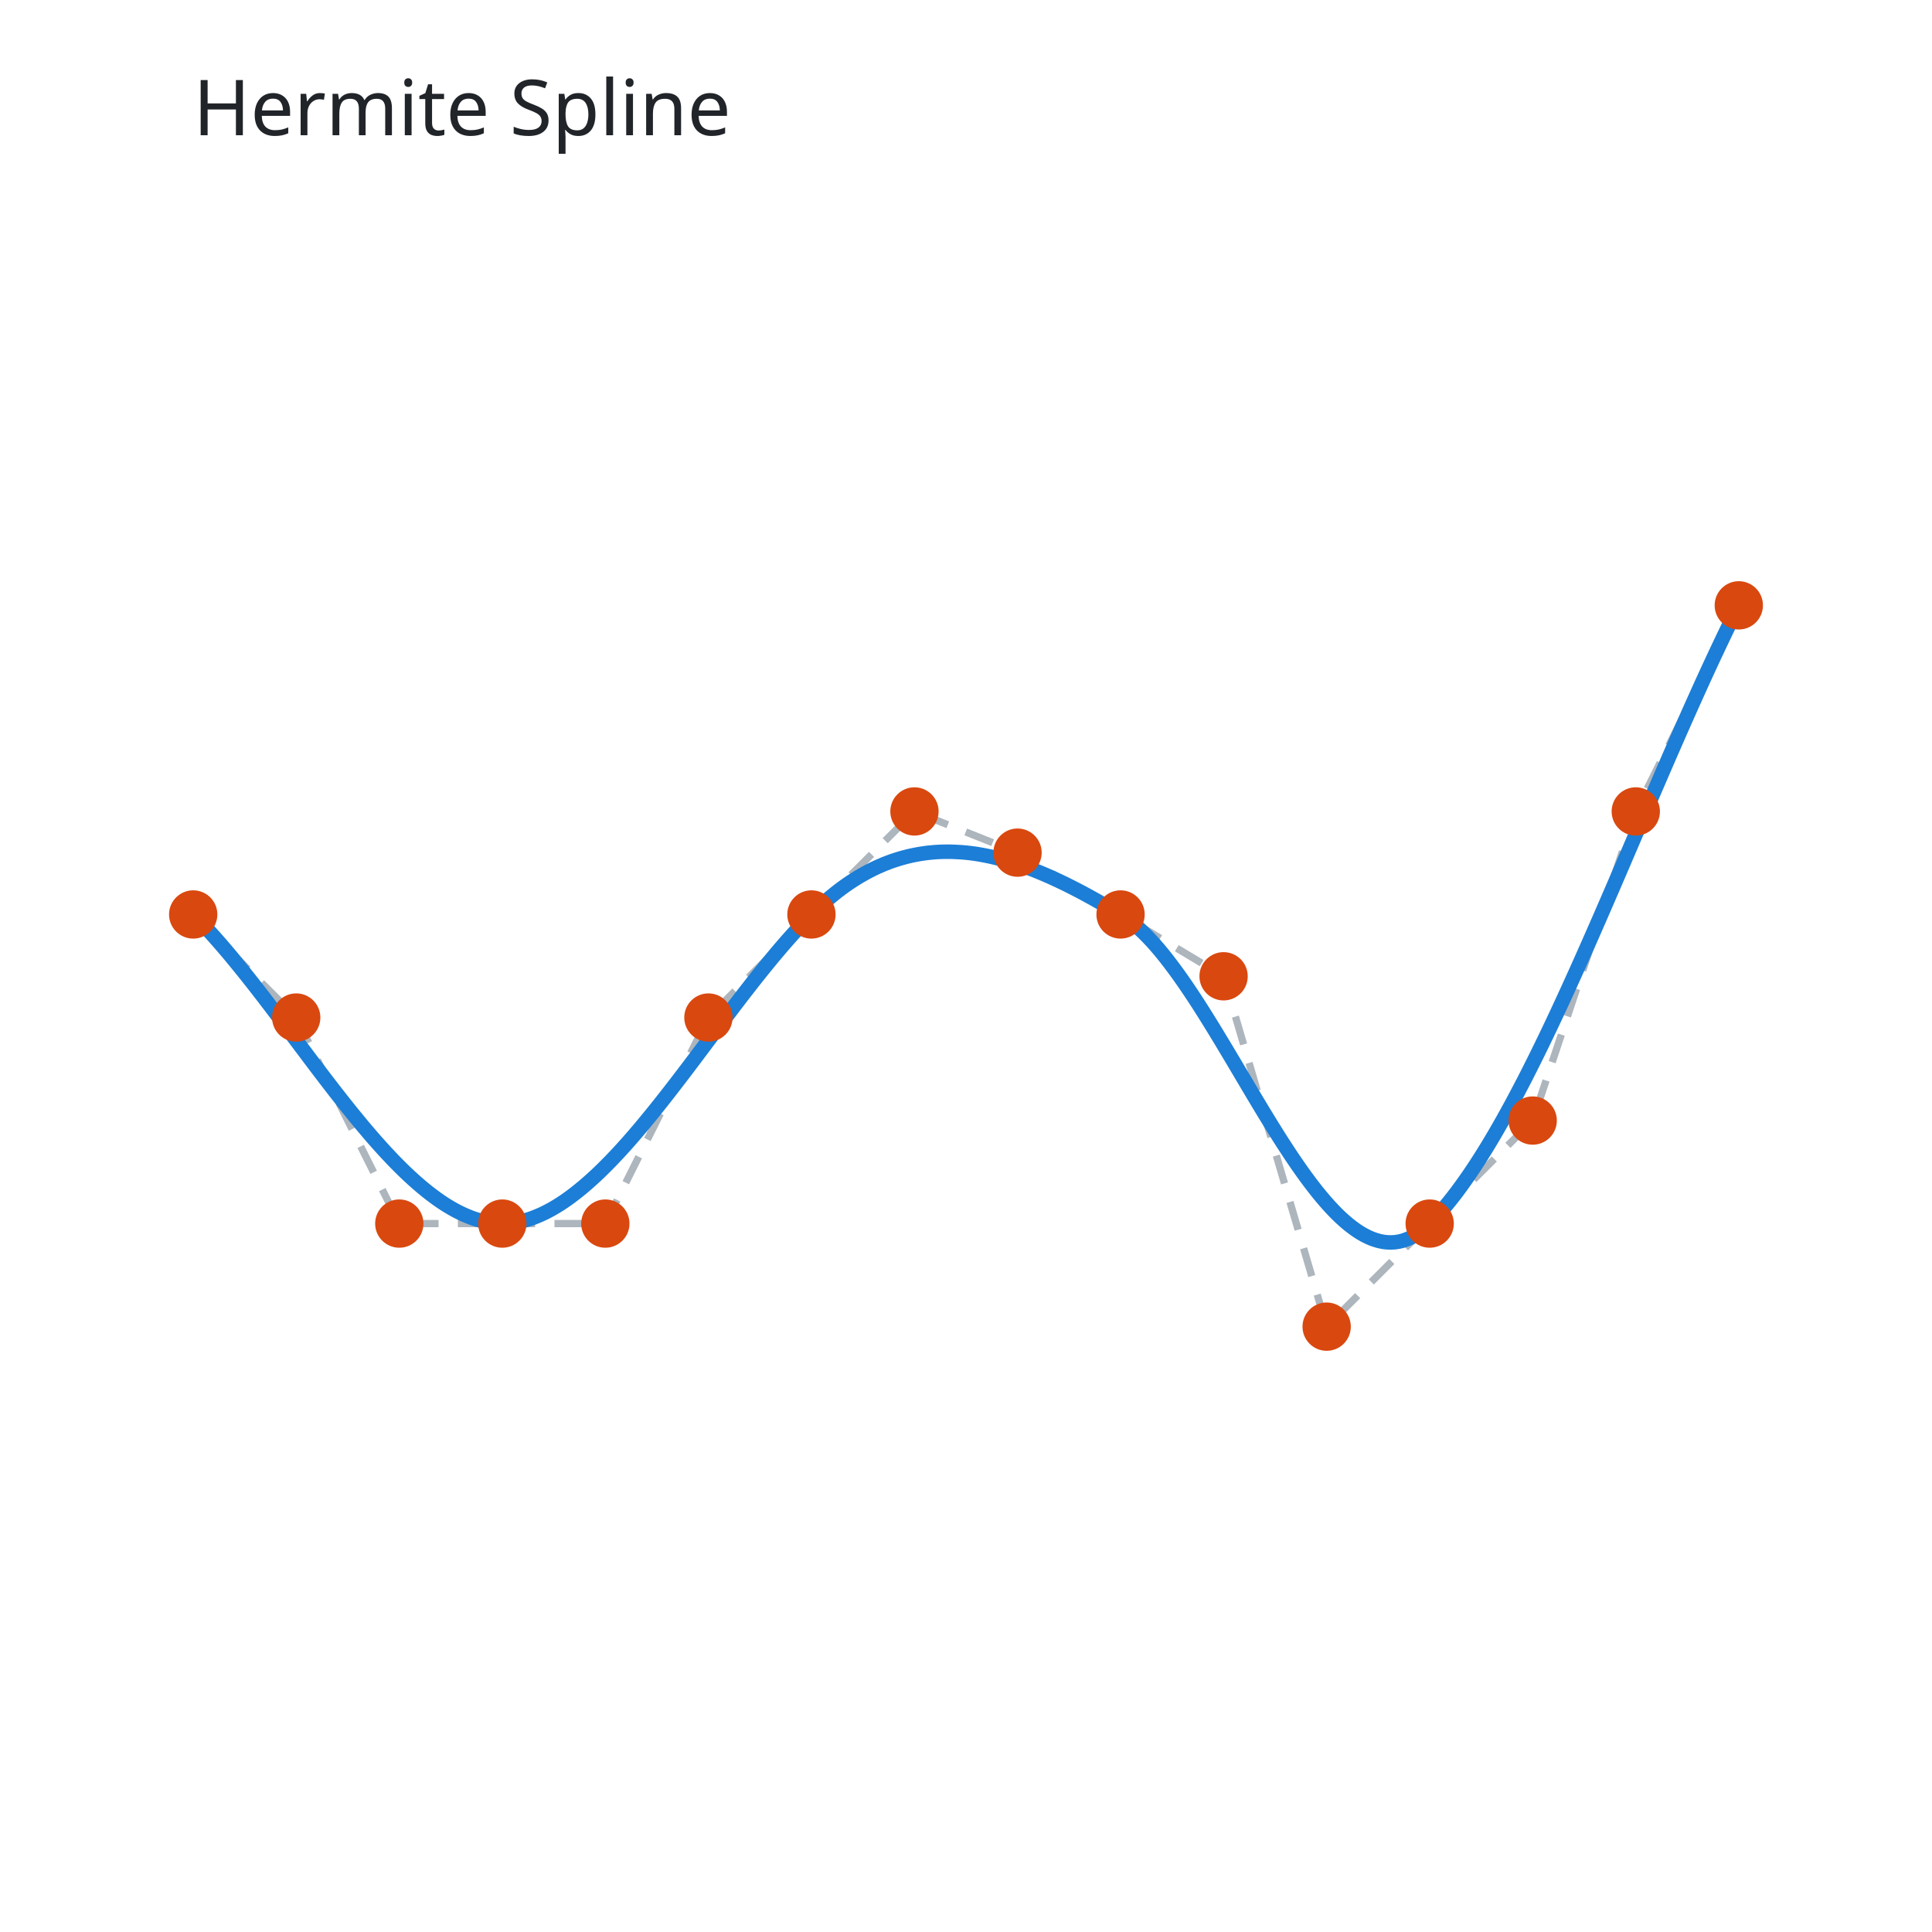
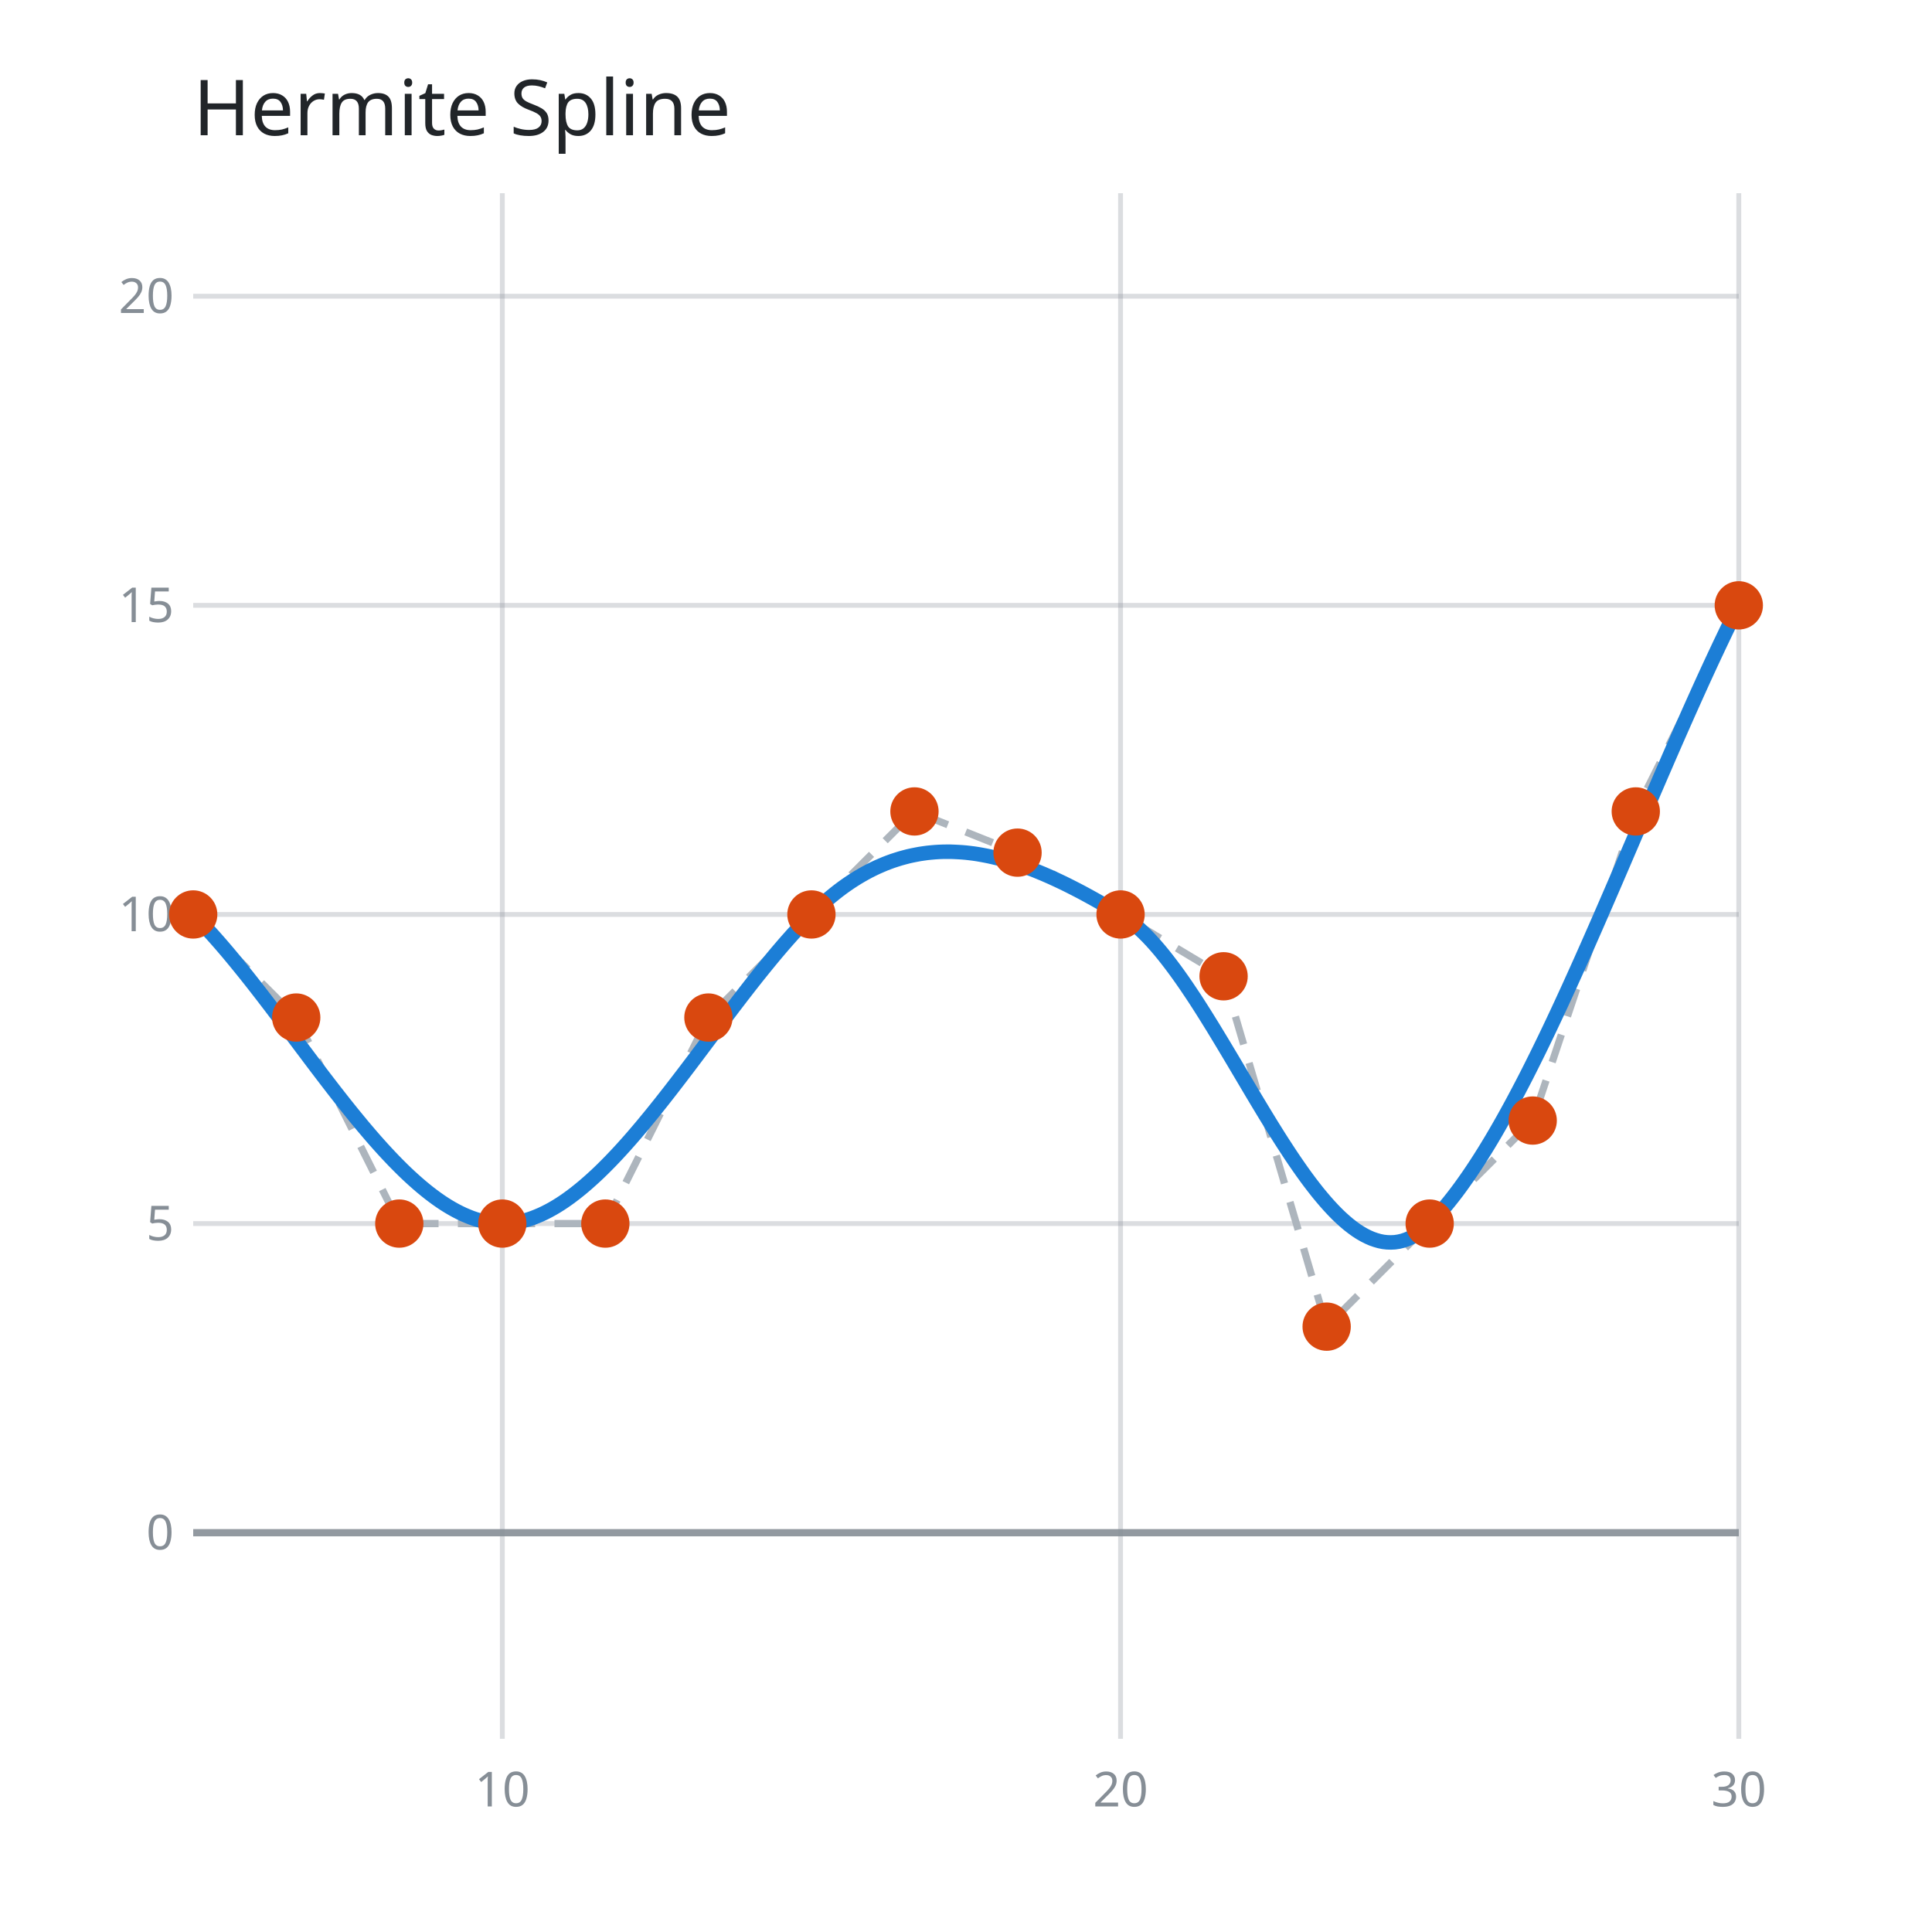
<svg xmlns="http://www.w3.org/2000/svg" width="400" height="400" viewBox="0 0 400 400">
  <rect width="100%" height="100%" fill="#ffffff" />
+   <line x1="104.00" y1="40.00" x2="104.00" y2="360.00" stroke="#868e96" stroke-width="1" stroke-opacity="0.3" />
+   <text x="104.00" y="374" text-anchor="middle" font-family="sans-serif" font-size="10" fill="#868e96">10</text>
+   <line x1="232.00" y1="40.00" x2="232.00" y2="360.00" stroke="#868e96" stroke-width="1" stroke-opacity="0.3" />
+   <text x="232.00" y="374" text-anchor="middle" font-family="sans-serif" font-size="10" fill="#868e96">20</text>
+   <line x1="360.00" y1="40.00" x2="360.00" y2="360.00" stroke="#868e96" stroke-width="1" stroke-opacity="0.3" />
+   <text x="360.00" y="374" text-anchor="middle" font-family="sans-serif" font-size="10" fill="#868e96">30</text>
+   <line x1="40.00" y1="317.33" x2="360.00" y2="317.33" stroke="#868e96" stroke-width="1.5" stroke-opacity="0.9" />
+   <text x="36" y="317.33" text-anchor="end" dominant-baseline="middle" font-family="sans-serif" font-size="10" fill="#868e96">0</text>
+   <line x1="40.00" y1="253.33" x2="360.00" y2="253.33" stroke="#868e96" stroke-width="1" stroke-opacity="0.3" />
+   <text x="36" y="253.33" text-anchor="end" dominant-baseline="middle" font-family="sans-serif" font-size="10" fill="#868e96">5</text>
+   <line x1="40.00" y1="189.33" x2="360.00" y2="189.33" stroke="#868e96" stroke-width="1" stroke-opacity="0.3" />
+   <text x="36" y="189.33" text-anchor="end" dominant-baseline="middle" font-family="sans-serif" font-size="10" fill="#868e96">10</text>
+   <line x1="40.00" y1="125.33" x2="360.00" y2="125.33" stroke="#868e96" stroke-width="1" stroke-opacity="0.3" />
+   <text x="36" y="125.33" text-anchor="end" dominant-baseline="middle" font-family="sans-serif" font-size="10" fill="#868e96">15</text>
+   <line x1="40.00" y1="61.33" x2="360.00" y2="61.33" stroke="#868e96" stroke-width="1" stroke-opacity="0.3" />
+   <text x="36" y="61.33" text-anchor="end" dominant-baseline="middle" font-family="sans-serif" font-size="10" fill="#868e96">20</text>
  <polyline points="40.00,189.33 61.33,210.67 82.67,253.33 104.00,253.33 125.33,253.33 146.67,210.67 168.00,189.33 189.33,168.00 210.67,176.53 232.00,189.33 253.33,202.13 274.67,274.67 296.00,253.33 317.33,232.00 338.67,168.00 360.00,125.33" fill="none" stroke="#adb5bd" stroke-width="1.5" stroke-dasharray="6 4" />
  <polyline points="40.00,189.33 40.80,190.14 41.60,190.97 42.40,191.82 43.20,192.69 44.00,193.57 44.80,194.47 45.60,195.38 46.40,196.31 47.20,197.25 48.00,198.21 48.80,199.18 49.60,200.16 50.40,201.15 51.20,202.15 52.00,203.16 52.80,204.18 53.60,205.21 54.40,206.24 55.20,207.29 56.00,208.33 56.80,209.39 57.60,210.44 58.40,211.50 59.20,212.57 60.00,213.63 60.80,214.70 61.60,215.76 62.40,216.83 63.20,217.89 64.00,218.96 64.80,220.02 65.60,221.08 66.40,222.13 67.20,223.18 68.00,224.22 68.80,225.26 69.60,226.29 70.40,227.31 71.20,228.33 72.00,229.33 72.80,230.33 73.60,231.31 74.40,232.28 75.20,233.25 76.00,234.19 76.80,235.13 77.60,236.05 78.40,236.95 79.20,237.84 80.00,238.71 80.80,239.56 81.60,240.40 82.40,241.21 83.20,242.01 84.00,242.79 84.80,243.54 85.60,244.27 86.40,244.98 87.20,245.67 88.00,246.33 88.80,246.97 89.60,247.58 90.40,248.17 91.20,248.73 92.00,249.26 92.80,249.76 93.60,250.23 94.40,250.67 95.20,251.08 96.00,251.46 96.80,251.80 97.60,252.12 98.40,252.40 99.20,252.64 100.00,252.85 100.80,253.02 101.60,253.16 102.40,253.25 103.20,253.31 104.00,253.33 104.80,253.31 105.60,253.25 106.40,253.16 107.20,253.02 108.00,252.85 108.80,252.64 109.60,252.40 110.40,252.12 111.20,251.80 112.00,251.46 112.80,251.08 113.60,250.67 114.40,250.23 115.20,249.76 116.00,249.26 116.80,248.73 117.60,248.17 118.40,247.58 119.20,246.97 120.00,246.33 120.80,245.67 121.60,244.98 122.40,244.27 123.20,243.54 124.00,242.79 124.80,242.01 125.60,241.21 126.40,240.40 127.20,239.56 128.00,238.71 128.80,237.84 129.60,236.95 130.40,236.05 131.20,235.13 132.00,234.19 132.80,233.25 133.60,232.28 134.40,231.31 135.20,230.33 136.00,229.33 136.80,228.33 137.60,227.31 138.40,226.29 139.20,225.26 140.00,224.22 140.80,223.18 141.60,222.13 142.40,221.08 143.20,220.02 144.00,218.96 144.80,217.89 145.60,216.83 146.40,215.76 147.20,214.70 148.00,213.63 148.80,212.57 149.60,211.50 150.40,210.44 151.20,209.39 152.00,208.33 152.80,207.29 153.60,206.24 154.40,205.21 155.20,204.18 156.00,203.16 156.80,202.15 157.60,201.15 158.40,200.16 159.20,199.18 160.00,198.21 160.80,197.25 161.60,196.31 162.40,195.38 163.20,194.47 164.00,193.57 164.80,192.69 165.60,191.82 166.40,190.97 167.20,190.14 168.00,189.33 168.80,188.55 169.60,187.79 170.40,187.06 171.20,186.35 172.00,185.68 172.80,185.03 173.60,184.40 174.40,183.80 175.20,183.23 176.00,182.68 176.80,182.16 177.60,181.66 178.40,181.19 179.20,180.74 180.00,180.31 180.80,179.91 181.60,179.53 182.40,179.18 183.20,178.84 184.00,178.53 184.80,178.24 185.60,177.98 186.40,177.73 187.20,177.51 188.00,177.30 188.80,177.12 189.60,176.96 190.40,176.81 191.20,176.69 192.00,176.58 192.80,176.50 193.60,176.43 194.40,176.38 195.20,176.35 196.00,176.34 196.80,176.34 197.60,176.37 198.40,176.41 199.20,176.46 200.00,176.53 200.80,176.62 201.60,176.72 202.40,176.84 203.20,176.98 204.00,177.13 204.80,177.29 205.60,177.47 206.40,177.66 207.20,177.86 208.00,178.08 208.80,178.31 209.60,178.56 210.40,178.82 211.20,179.08 212.00,179.36 212.80,179.66 213.60,179.96 214.40,180.27 215.20,180.60 216.00,180.93 216.80,181.28 217.60,181.63 218.40,182.00 219.20,182.37 220.00,182.75 220.80,183.14 221.60,183.54 222.40,183.95 223.20,184.36 224.00,184.78 224.80,185.21 225.60,185.65 226.40,186.09 227.20,186.54 228.00,186.99 228.80,187.45 229.60,187.91 230.40,188.38 231.20,188.86 232.00,189.33 232.80,189.84 233.60,190.40 234.40,191.02 235.20,191.68 236.00,192.40 236.80,193.16 237.60,193.96 238.40,194.81 239.20,195.70 240.00,196.63 240.80,197.60 241.60,198.61 242.40,199.65 243.20,200.72 244.00,201.82 244.80,202.95 245.60,204.11 246.40,205.30 247.20,206.50 248.00,207.73 248.80,208.98 249.60,210.25 250.40,211.54 251.20,212.83 252.00,214.15 252.80,215.47 253.60,216.80 254.40,218.14 255.20,219.48 256.00,220.83 256.80,222.18 257.60,223.53 258.40,224.88 259.20,226.23 260.00,227.57 260.80,228.90 261.60,230.23 262.40,231.54 263.20,232.85 264.00,234.13 264.80,235.41 265.60,236.66 266.40,237.89 267.20,239.11 268.00,240.30 268.80,241.46 269.60,242.60 270.40,243.71 271.20,244.79 272.00,245.83 272.80,246.85 273.60,247.82 274.40,248.76 275.20,249.66 276.00,250.52 276.80,251.34 277.60,252.11 278.40,252.83 279.20,253.51 280.00,254.13 280.80,254.71 281.60,255.23 282.40,255.69 283.20,256.10 284.00,256.45 284.80,256.73 285.60,256.96 286.40,257.12 287.20,257.21 288.00,257.23 288.80,257.19 289.60,257.07 290.40,256.88 291.20,256.61 292.00,256.27 292.80,255.85 293.60,255.35 294.40,254.76 295.20,254.09 296.00,253.33 296.80,252.51 297.60,251.65 298.40,250.76 299.20,249.82 300.00,248.85 300.80,247.84 301.60,246.80 302.40,245.72 303.20,244.60 304.00,243.46 304.80,242.28 305.60,241.07 306.40,239.83 307.20,238.56 308.00,237.26 308.80,235.93 309.60,234.57 310.40,233.18 311.20,231.77 312.00,230.33 312.80,228.87 313.60,227.38 314.40,225.87 315.20,224.34 316.00,222.79 316.80,221.21 317.60,219.61 318.40,218.00 319.20,216.36 320.00,214.71 320.80,213.04 321.60,211.35 322.40,209.65 323.20,207.93 324.00,206.19 324.80,204.45 325.60,202.68 326.40,200.91 327.20,199.13 328.00,197.33 328.80,195.53 329.60,193.71 330.40,191.89 331.20,190.06 332.00,188.22 332.80,186.38 333.60,184.53 334.40,182.68 335.20,180.82 336.00,178.96 336.80,177.09 337.60,175.23 338.40,173.36 339.20,171.50 340.00,169.63 340.80,167.77 341.60,165.90 342.40,164.04 343.20,162.19 344.00,160.33 344.80,158.49 345.60,156.64 346.40,154.81 347.20,152.98 348.00,151.16 348.80,149.35 349.60,147.55 350.40,145.76 351.20,143.98 352.00,142.21 352.80,140.45 353.60,138.71 354.40,136.98 355.20,135.27 356.00,133.57 356.80,131.89 357.60,130.22 358.40,128.57 359.20,126.94 360.00,125.33" fill="none" stroke="#1c7ed6" stroke-width="3" stroke-linejoin="round" stroke-linecap="round" />
  <circle cx="40.00" cy="189.33" r="5" fill="#d9480f" />
  <circle cx="61.33" cy="210.67" r="5" fill="#d9480f" />
  <circle cx="82.67" cy="253.33" r="5" fill="#d9480f" />
  <circle cx="104.00" cy="253.33" r="5" fill="#d9480f" />
  <circle cx="125.33" cy="253.33" r="5" fill="#d9480f" />
  <circle cx="146.67" cy="210.67" r="5" fill="#d9480f" />
  <circle cx="168.00" cy="189.33" r="5" fill="#d9480f" />
  <circle cx="189.33" cy="168.00" r="5" fill="#d9480f" />
  <circle cx="210.67" cy="176.53" r="5" fill="#d9480f" />
  <circle cx="232.00" cy="189.33" r="5" fill="#d9480f" />
  <circle cx="253.33" cy="202.13" r="5" fill="#d9480f" />
  <circle cx="274.67" cy="274.67" r="5" fill="#d9480f" />
  <circle cx="296.00" cy="253.33" r="5" fill="#d9480f" />
  <circle cx="317.33" cy="232.00" r="5" fill="#d9480f" />
  <circle cx="338.67" cy="168.00" r="5" fill="#d9480f" />
  <circle cx="360.00" cy="125.33" r="5" fill="#d9480f" />
  <text x="40" y="28" font-family="sans-serif" font-size="16" fill="#212529">Hermite Spline</text>
</svg>
